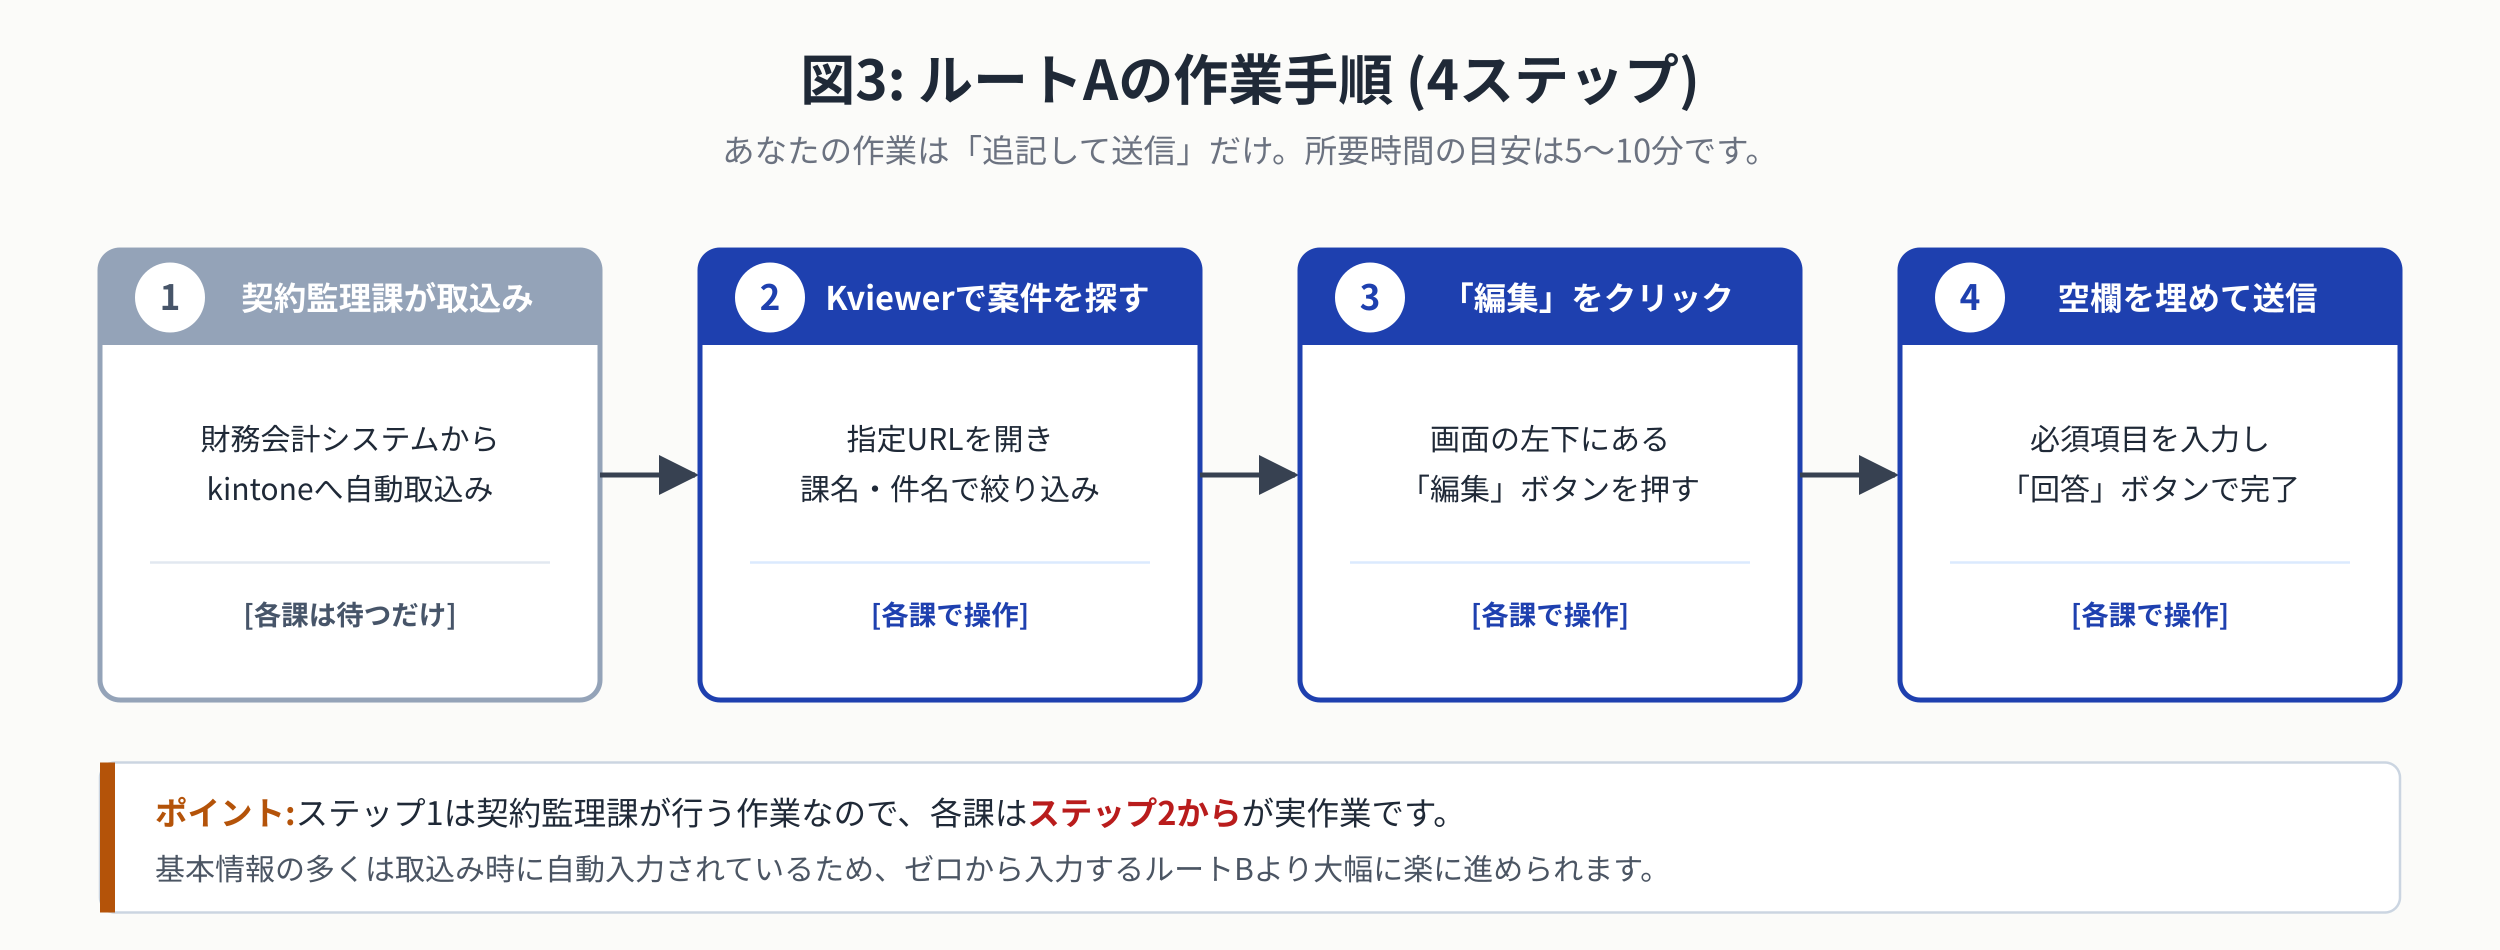
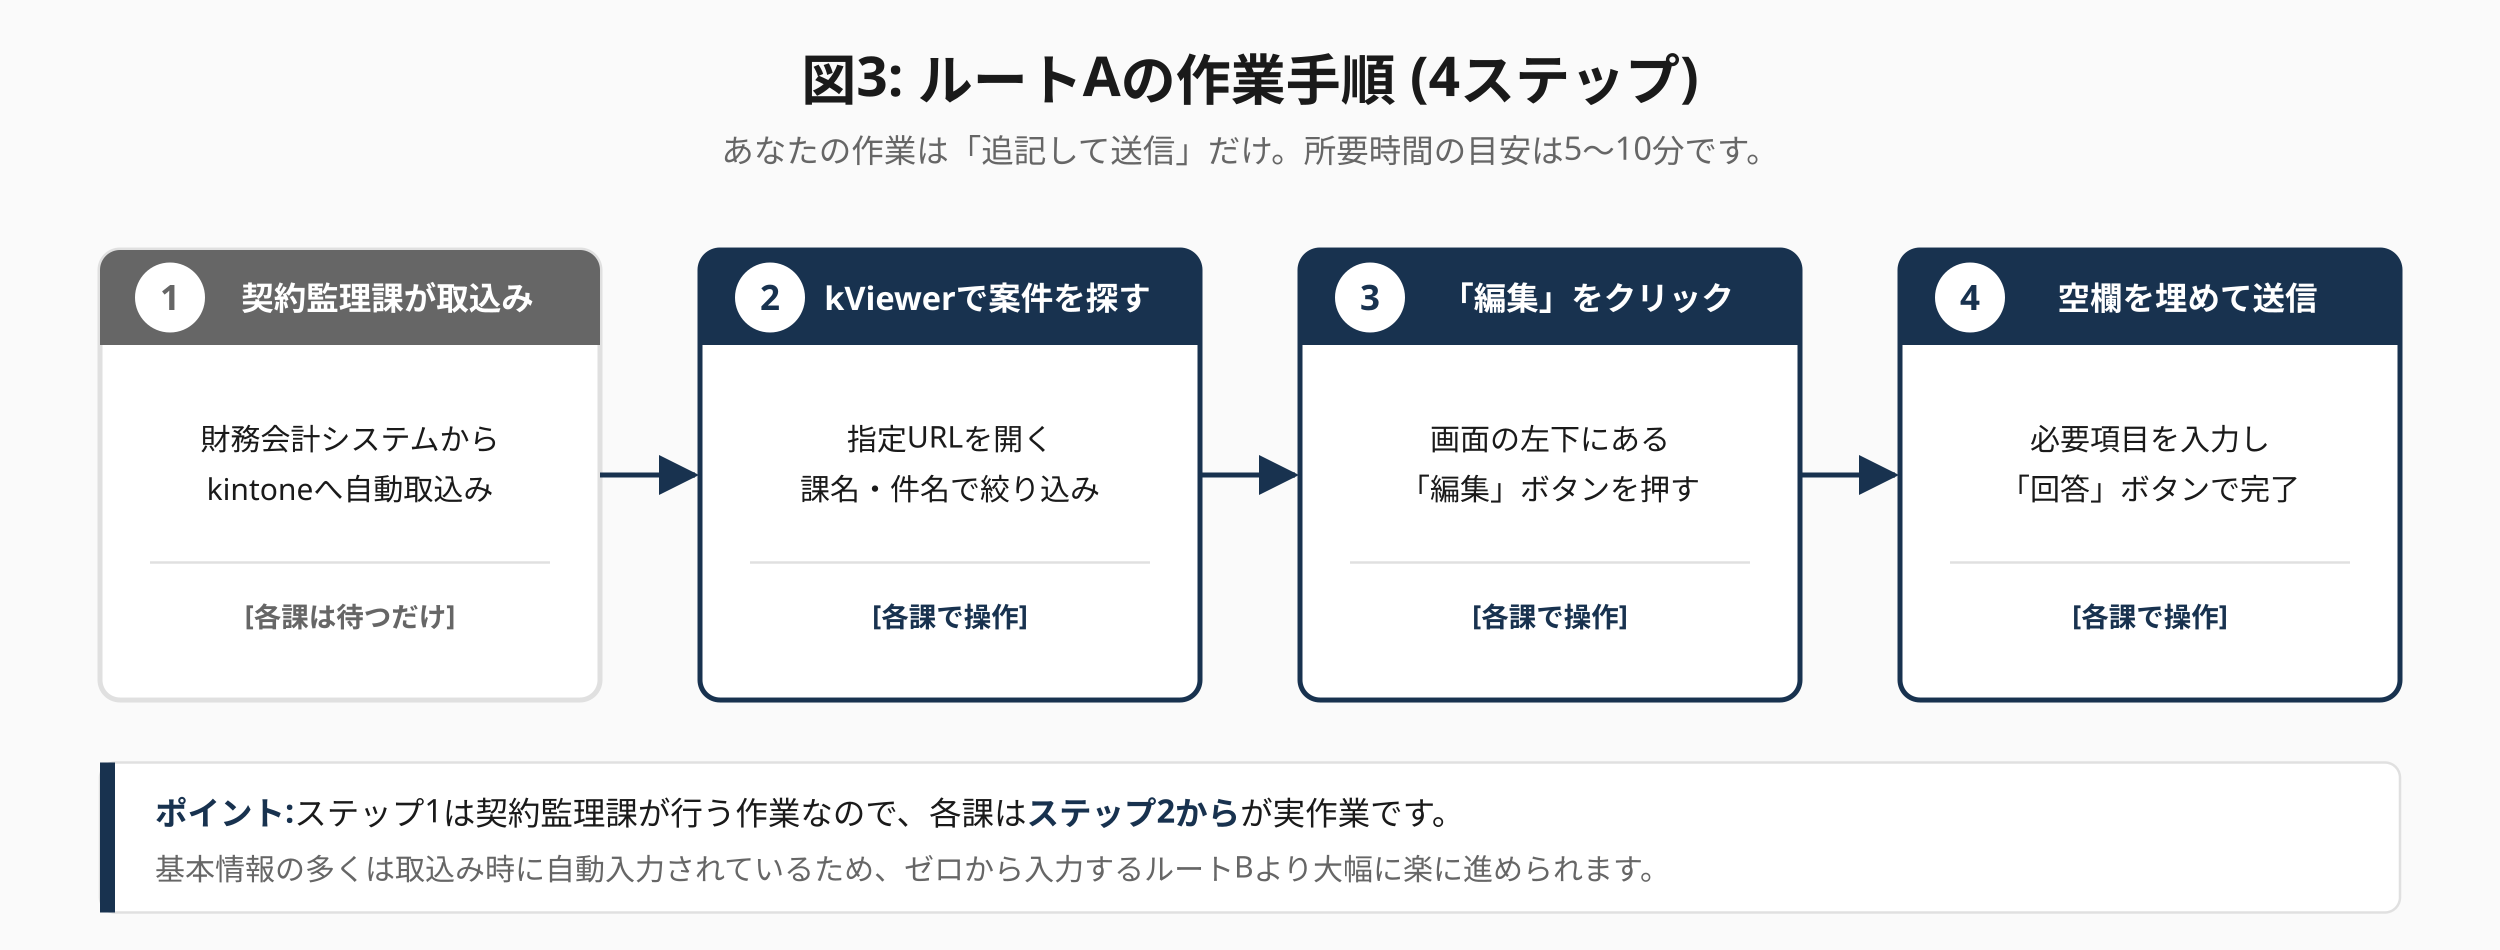
- <svg xmlns="http://www.w3.org/2000/svg" viewBox="0 0 1000 380" font-family="'Noto Sans CJK JP', 'Noto Sans JP', sans-serif">
-   <rect width="1000" height="380" fill="#FBFBF9" />
-   <text x="500" y="40" font-size="22" font-weight="700" text-anchor="middle" fill="#1F2937">図3: ルートAの作業手順 (4ステップ)</text>
-   <text x="500" y="65" font-size="13" text-anchor="middle" fill="#6B7280">あなたの作業は「追記して送信」だけ。所要時間の目安は5〜10分です。</text>
+ <svg xmlns="http://www.w3.org/2000/svg" viewBox="0 0 1000 380" font-family="'Yu Gothic','Noto Sans JP',sans-serif" role="img" aria-label="図3 ルートAの作業手順。ステップ1は契約監理課が財務会計システムからkintoneへ自動取込み（各課は待つだけ）。ステップ2は各課がkViewerで案件を探す。ステップ3は編集をクリック。ステップ4は空欄を埋めて送信。各課の実作業はステップ2から。">
+   <rect width="1000" height="380" fill="#FAFAFA" />
+   <text x="500" y="40" font-size="22" font-weight="700" text-anchor="middle" fill="#1A1A1A">図3: ルートAの作業手順 (4ステップ)</text>
+   <text x="500" y="65" font-size="13" text-anchor="middle" fill="#666666">あなたの作業は「追記して送信」だけ。所要時間の目安は5〜10分です。</text>
+   <defs>
+     <marker id="arrow3" viewBox="0 0 10 10" refX="9" refY="5" markerWidth="8" markerHeight="8" orient="auto">
+       <path d="M 0 0 L 10 5 L 0 10 z" fill="#18324f" />
+     </marker>
+   </defs>
  <g>
-     <rect x="40" y="100" width="200" height="180" rx="8" fill="#FFFFFF" stroke="#94A3B8" stroke-width="2" />
-     <rect x="40" y="100" width="200" height="38" rx="8" fill="#94A3B8" />
-     <rect x="40" y="130" width="200" height="8" fill="#94A3B8" />
+     <rect x="40" y="100" width="200" height="180" rx="8" fill="#FFFFFF" stroke="#E0E0E0" stroke-width="2" />
+     <rect x="40" y="100" width="200" height="38" rx="8" fill="#666666" />
+     <rect x="40" y="130" width="200" height="8" fill="#666666" />
    <circle cx="68" cy="119" r="14" fill="#FFFFFF" />
-     <text x="68" y="124" font-size="14" font-weight="700" text-anchor="middle" fill="#475569">1</text>
+     <text x="68" y="124" font-size="14" font-weight="700" text-anchor="middle" fill="#666666">1</text>
    <text x="155" y="124" font-size="13" font-weight="700" text-anchor="middle" fill="#FFFFFF">契約監理課が取込み</text>
-     <text x="140" y="180" font-size="12" text-anchor="middle" fill="#1F2937">財務会計システムから</text>
-     <text x="140" y="200" font-size="12" text-anchor="middle" fill="#1F2937">kintoneへ自動取込み</text>
-     <line x1="60" y1="225" x2="220" y2="225" stroke="#E2E8F0" stroke-width="1" />
-     <text x="140" y="250" font-size="11" font-weight="700" text-anchor="middle" fill="#475569">[各課は待つだけ]</text>
+     <text x="140" y="180" font-size="12" text-anchor="middle" fill="#1A1A1A">財務会計システムから</text>
+     <text x="140" y="200" font-size="12" text-anchor="middle" fill="#1A1A1A">kintoneへ自動取込み</text>
+     <line x1="60" y1="225" x2="220" y2="225" stroke="#E0E0E0" stroke-width="1" />
+     <text x="140" y="250" font-size="11" font-weight="700" text-anchor="middle" fill="#666666">[各課は待つだけ]</text>
  </g>
-   <line x1="240" y1="190" x2="278" y2="190" stroke="#374151" stroke-width="2" marker-end="url(#arrow3)" />
+   <line x1="240" y1="190" x2="278" y2="190" stroke="#18324f" stroke-width="2" marker-end="url(#arrow3)" />
  <g>
-     <rect x="280" y="100" width="200" height="180" rx="8" fill="#FFFFFF" stroke="#1E40AF" stroke-width="2" />
-     <rect x="280" y="100" width="200" height="38" rx="8" fill="#1E40AF" />
-     <rect x="280" y="130" width="200" height="8" fill="#1E40AF" />
+     <rect x="280" y="100" width="200" height="180" rx="8" fill="#FFFFFF" stroke="#18324f" stroke-width="2" />
+     <rect x="280" y="100" width="200" height="38" rx="8" fill="#18324f" />
+     <rect x="280" y="130" width="200" height="8" fill="#18324f" />
    <circle cx="308" cy="119" r="14" fill="#FFFFFF" />
-     <text x="308" y="124" font-size="14" font-weight="700" text-anchor="middle" fill="#1E40AF">2</text>
-     <text x="395" y="124" font-size="13" font-weight="700" text-anchor="middle" fill="#FFFFFF">Kviewerで案件を探す</text>
-     <text x="380" y="180" font-size="12" text-anchor="middle" fill="#1F2937">指定URLを開き</text>
-     <text x="380" y="200" font-size="12" text-anchor="middle" fill="#1F2937">課名・件名で絞り込み</text>
-     <line x1="300" y1="225" x2="460" y2="225" stroke="#DBEAFE" stroke-width="1" />
-     <text x="380" y="250" font-size="11" font-weight="700" text-anchor="middle" fill="#1E40AF">[各課で操作]</text>
+     <text x="308" y="124" font-size="14" font-weight="700" text-anchor="middle" fill="#18324f">2</text>
+     <text x="395" y="124" font-size="13" font-weight="700" text-anchor="middle" fill="#FFFFFF">kViewerで案件を探す</text>
+     <text x="380" y="180" font-size="12" text-anchor="middle" fill="#1A1A1A">指定URLを開く</text>
+     <text x="380" y="200" font-size="12" text-anchor="middle" fill="#1A1A1A">課名・件名で絞り込み</text>
+     <line x1="300" y1="225" x2="460" y2="225" stroke="#E0E0E0" stroke-width="1" />
+     <text x="380" y="250" font-size="11" font-weight="700" text-anchor="middle" fill="#18324f">[各課で操作]</text>
  </g>
-   <line x1="480" y1="190" x2="518" y2="190" stroke="#374151" stroke-width="2" marker-end="url(#arrow3)" />
+   <line x1="480" y1="190" x2="518" y2="190" stroke="#18324f" stroke-width="2" marker-end="url(#arrow3)" />
  <g>
-     <rect x="520" y="100" width="200" height="180" rx="8" fill="#FFFFFF" stroke="#1E40AF" stroke-width="2" />
-     <rect x="520" y="100" width="200" height="38" rx="8" fill="#1E40AF" />
-     <rect x="520" y="130" width="200" height="8" fill="#1E40AF" />
+     <rect x="520" y="100" width="200" height="180" rx="8" fill="#FFFFFF" stroke="#18324f" stroke-width="2" />
+     <rect x="520" y="100" width="200" height="38" rx="8" fill="#18324f" />
+     <rect x="520" y="130" width="200" height="8" fill="#18324f" />
    <circle cx="548" cy="119" r="14" fill="#FFFFFF" />
-     <text x="548" y="124" font-size="14" font-weight="700" text-anchor="middle" fill="#1E40AF">3</text>
+     <text x="548" y="124" font-size="14" font-weight="700" text-anchor="middle" fill="#18324f">3</text>
    <text x="635" y="124" font-size="13" font-weight="700" text-anchor="middle" fill="#FFFFFF">「編集」をクリック</text>
-     <text x="620" y="180" font-size="12" text-anchor="middle" fill="#1F2937">画面の左下にある</text>
-     <text x="620" y="200" font-size="12" text-anchor="middle" fill="#1F2937">「編集」ボタンを押す</text>
-     <line x1="540" y1="225" x2="700" y2="225" stroke="#DBEAFE" stroke-width="1" />
-     <text x="620" y="250" font-size="11" font-weight="700" text-anchor="middle" fill="#1E40AF">[各課で操作]</text>
+     <text x="620" y="180" font-size="12" text-anchor="middle" fill="#1A1A1A">画面の左下にある</text>
+     <text x="620" y="200" font-size="12" text-anchor="middle" fill="#1A1A1A">「編集」ボタンを押す</text>
+     <line x1="540" y1="225" x2="700" y2="225" stroke="#E0E0E0" stroke-width="1" />
+     <text x="620" y="250" font-size="11" font-weight="700" text-anchor="middle" fill="#18324f">[各課で操作]</text>
  </g>
-   <line x1="720" y1="190" x2="758" y2="190" stroke="#374151" stroke-width="2" marker-end="url(#arrow3)" />
+   <line x1="720" y1="190" x2="758" y2="190" stroke="#18324f" stroke-width="2" marker-end="url(#arrow3)" />
  <g>
-     <rect x="760" y="100" width="200" height="180" rx="8" fill="#FFFFFF" stroke="#1E40AF" stroke-width="2" />
-     <rect x="760" y="100" width="200" height="38" rx="8" fill="#1E40AF" />
-     <rect x="760" y="130" width="200" height="8" fill="#1E40AF" />
+     <rect x="760" y="100" width="200" height="180" rx="8" fill="#FFFFFF" stroke="#18324f" stroke-width="2" />
+     <rect x="760" y="100" width="200" height="38" rx="8" fill="#18324f" />
+     <rect x="760" y="130" width="200" height="8" fill="#18324f" />
    <circle cx="788" cy="119" r="14" fill="#FFFFFF" />
-     <text x="788" y="124" font-size="14" font-weight="700" text-anchor="middle" fill="#1E40AF">4</text>
+     <text x="788" y="124" font-size="14" font-weight="700" text-anchor="middle" fill="#18324f">4</text>
    <text x="875" y="124" font-size="13" font-weight="700" text-anchor="middle" fill="#FFFFFF">空欄を埋めて送信</text>
-     <text x="860" y="180" font-size="12" text-anchor="middle" fill="#1F2937">必須項目を入力し</text>
-     <text x="860" y="200" font-size="12" text-anchor="middle" fill="#1F2937">「回答」ボタンで完了</text>
-     <line x1="780" y1="225" x2="940" y2="225" stroke="#DBEAFE" stroke-width="1" />
-     <text x="860" y="250" font-size="11" font-weight="700" text-anchor="middle" fill="#1E40AF">[各課で操作]</text>
+     <text x="860" y="180" font-size="12" text-anchor="middle" fill="#1A1A1A">必要項目を入力し</text>
+     <text x="860" y="200" font-size="12" text-anchor="middle" fill="#1A1A1A">「回答」ボタンで完了</text>
+     <line x1="780" y1="225" x2="940" y2="225" stroke="#E0E0E0" stroke-width="1" />
+     <text x="860" y="250" font-size="11" font-weight="700" text-anchor="middle" fill="#18324f">[各課で操作]</text>
  </g>
  <g>
-     <rect x="40" y="305" width="920" height="60" rx="6" fill="#FFFFFF" stroke="#CBD5E1" stroke-width="1" />
-     <rect x="40" y="305" width="6" height="60" fill="#B45309" />
-     <text x="62" y="330" font-size="13" fill="#1F2937">
-       <tspan font-weight="700" fill="#B45309">ポイント: </tspan>ステップ1は契約監理課が行う作業なので、各課は<tspan font-weight="700" fill="#B91C1C">ステップ2から</tspan>が実作業です。</text>
-     <text x="62" y="352" font-size="12" fill="#4B5563">基本情報の多くは取込み時に自動入力されているため、ゼロから入力するルートBより大幅に楽に進められます。</text>
+     <rect x="40" y="305" width="920" height="60" rx="6" fill="#FFFFFF" stroke="#E0E0E0" stroke-width="1" />
+     <rect x="40" y="305" width="6" height="60" fill="#18324f" />
+     <text x="62" y="330" font-size="13" fill="#1A1A1A">
+       <tspan font-weight="700" fill="#18324f">ポイント: </tspan>ステップ1は契約監理課が行う作業なので、各課は<tspan font-weight="700" fill="#18324f">ステップ2から</tspan>が実作業です。</text>
+     <text x="62" y="352" font-size="12" fill="#666666">基本情報の多くは取込み時に自動入力されているため、ゼロから入力するルートBより大幅に楽に進められます。</text>
  </g>
-   <defs>
-     <marker id="arrow3" viewBox="0 0 10 10" refX="9" refY="5" markerWidth="8" markerHeight="8" orient="auto">
-       <path d="M 0 0 L 10 5 L 0 10 z" fill="#374151" />
-     </marker>
-   </defs>
</svg>
